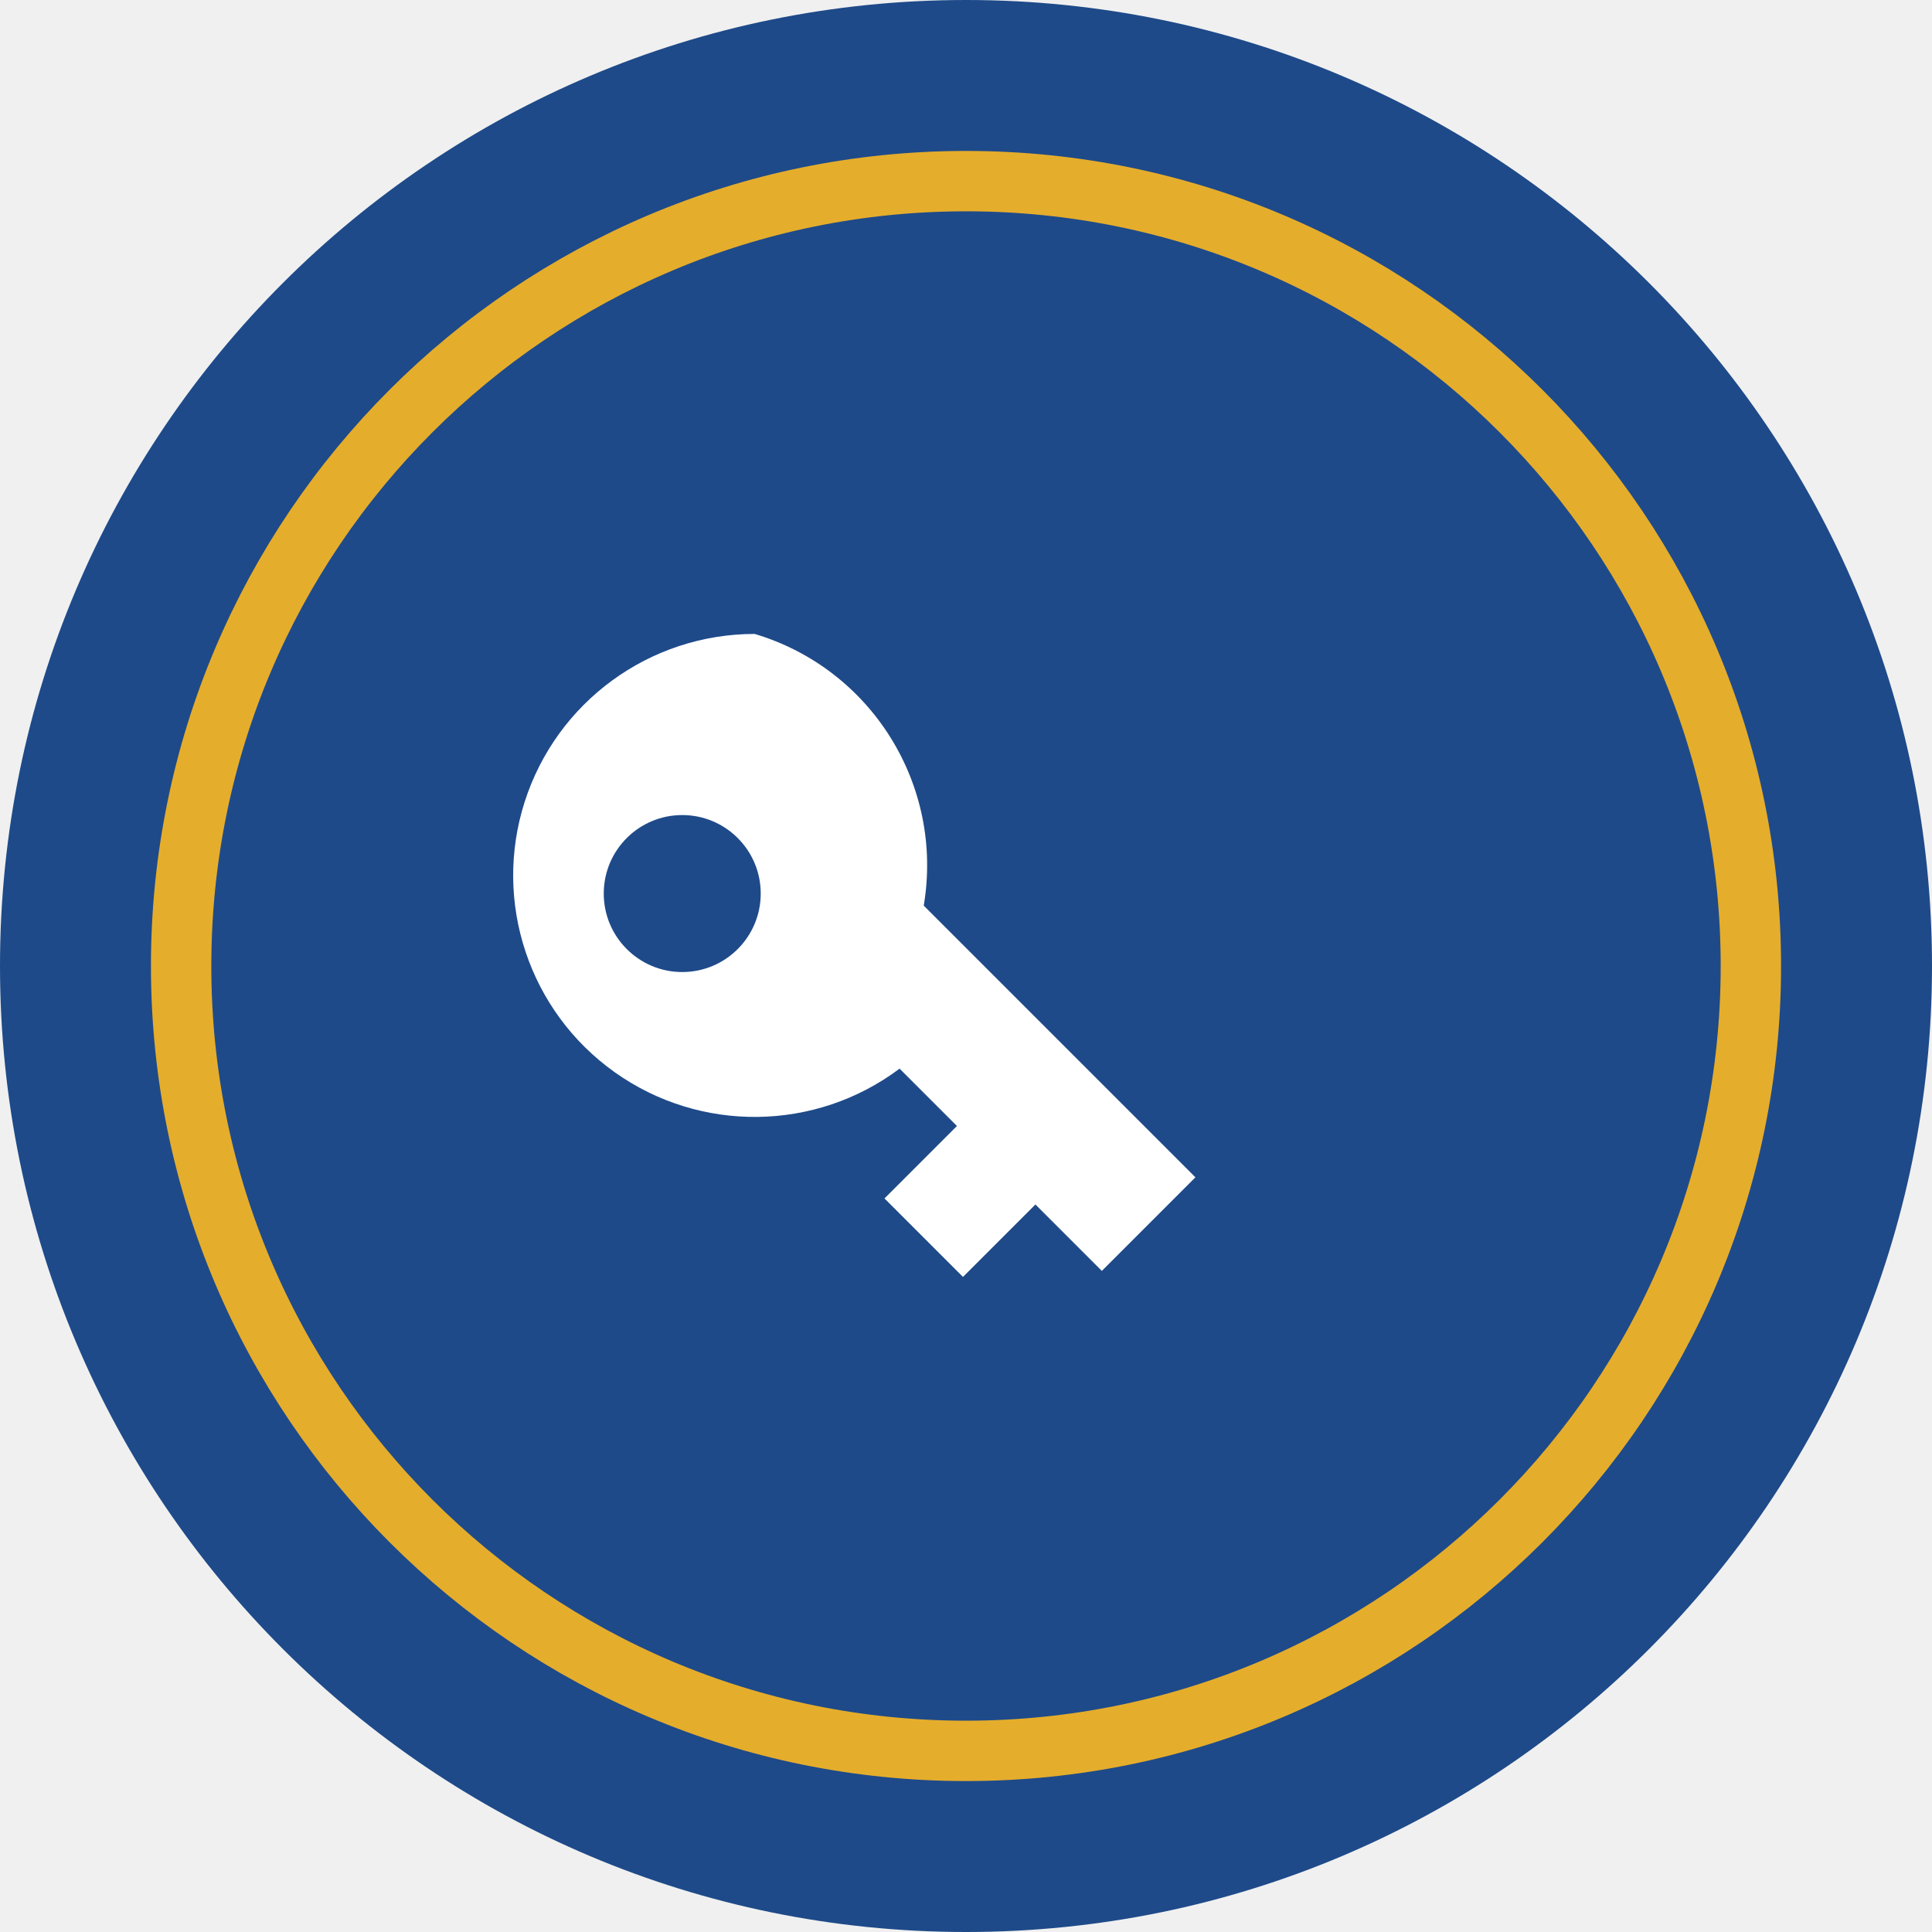
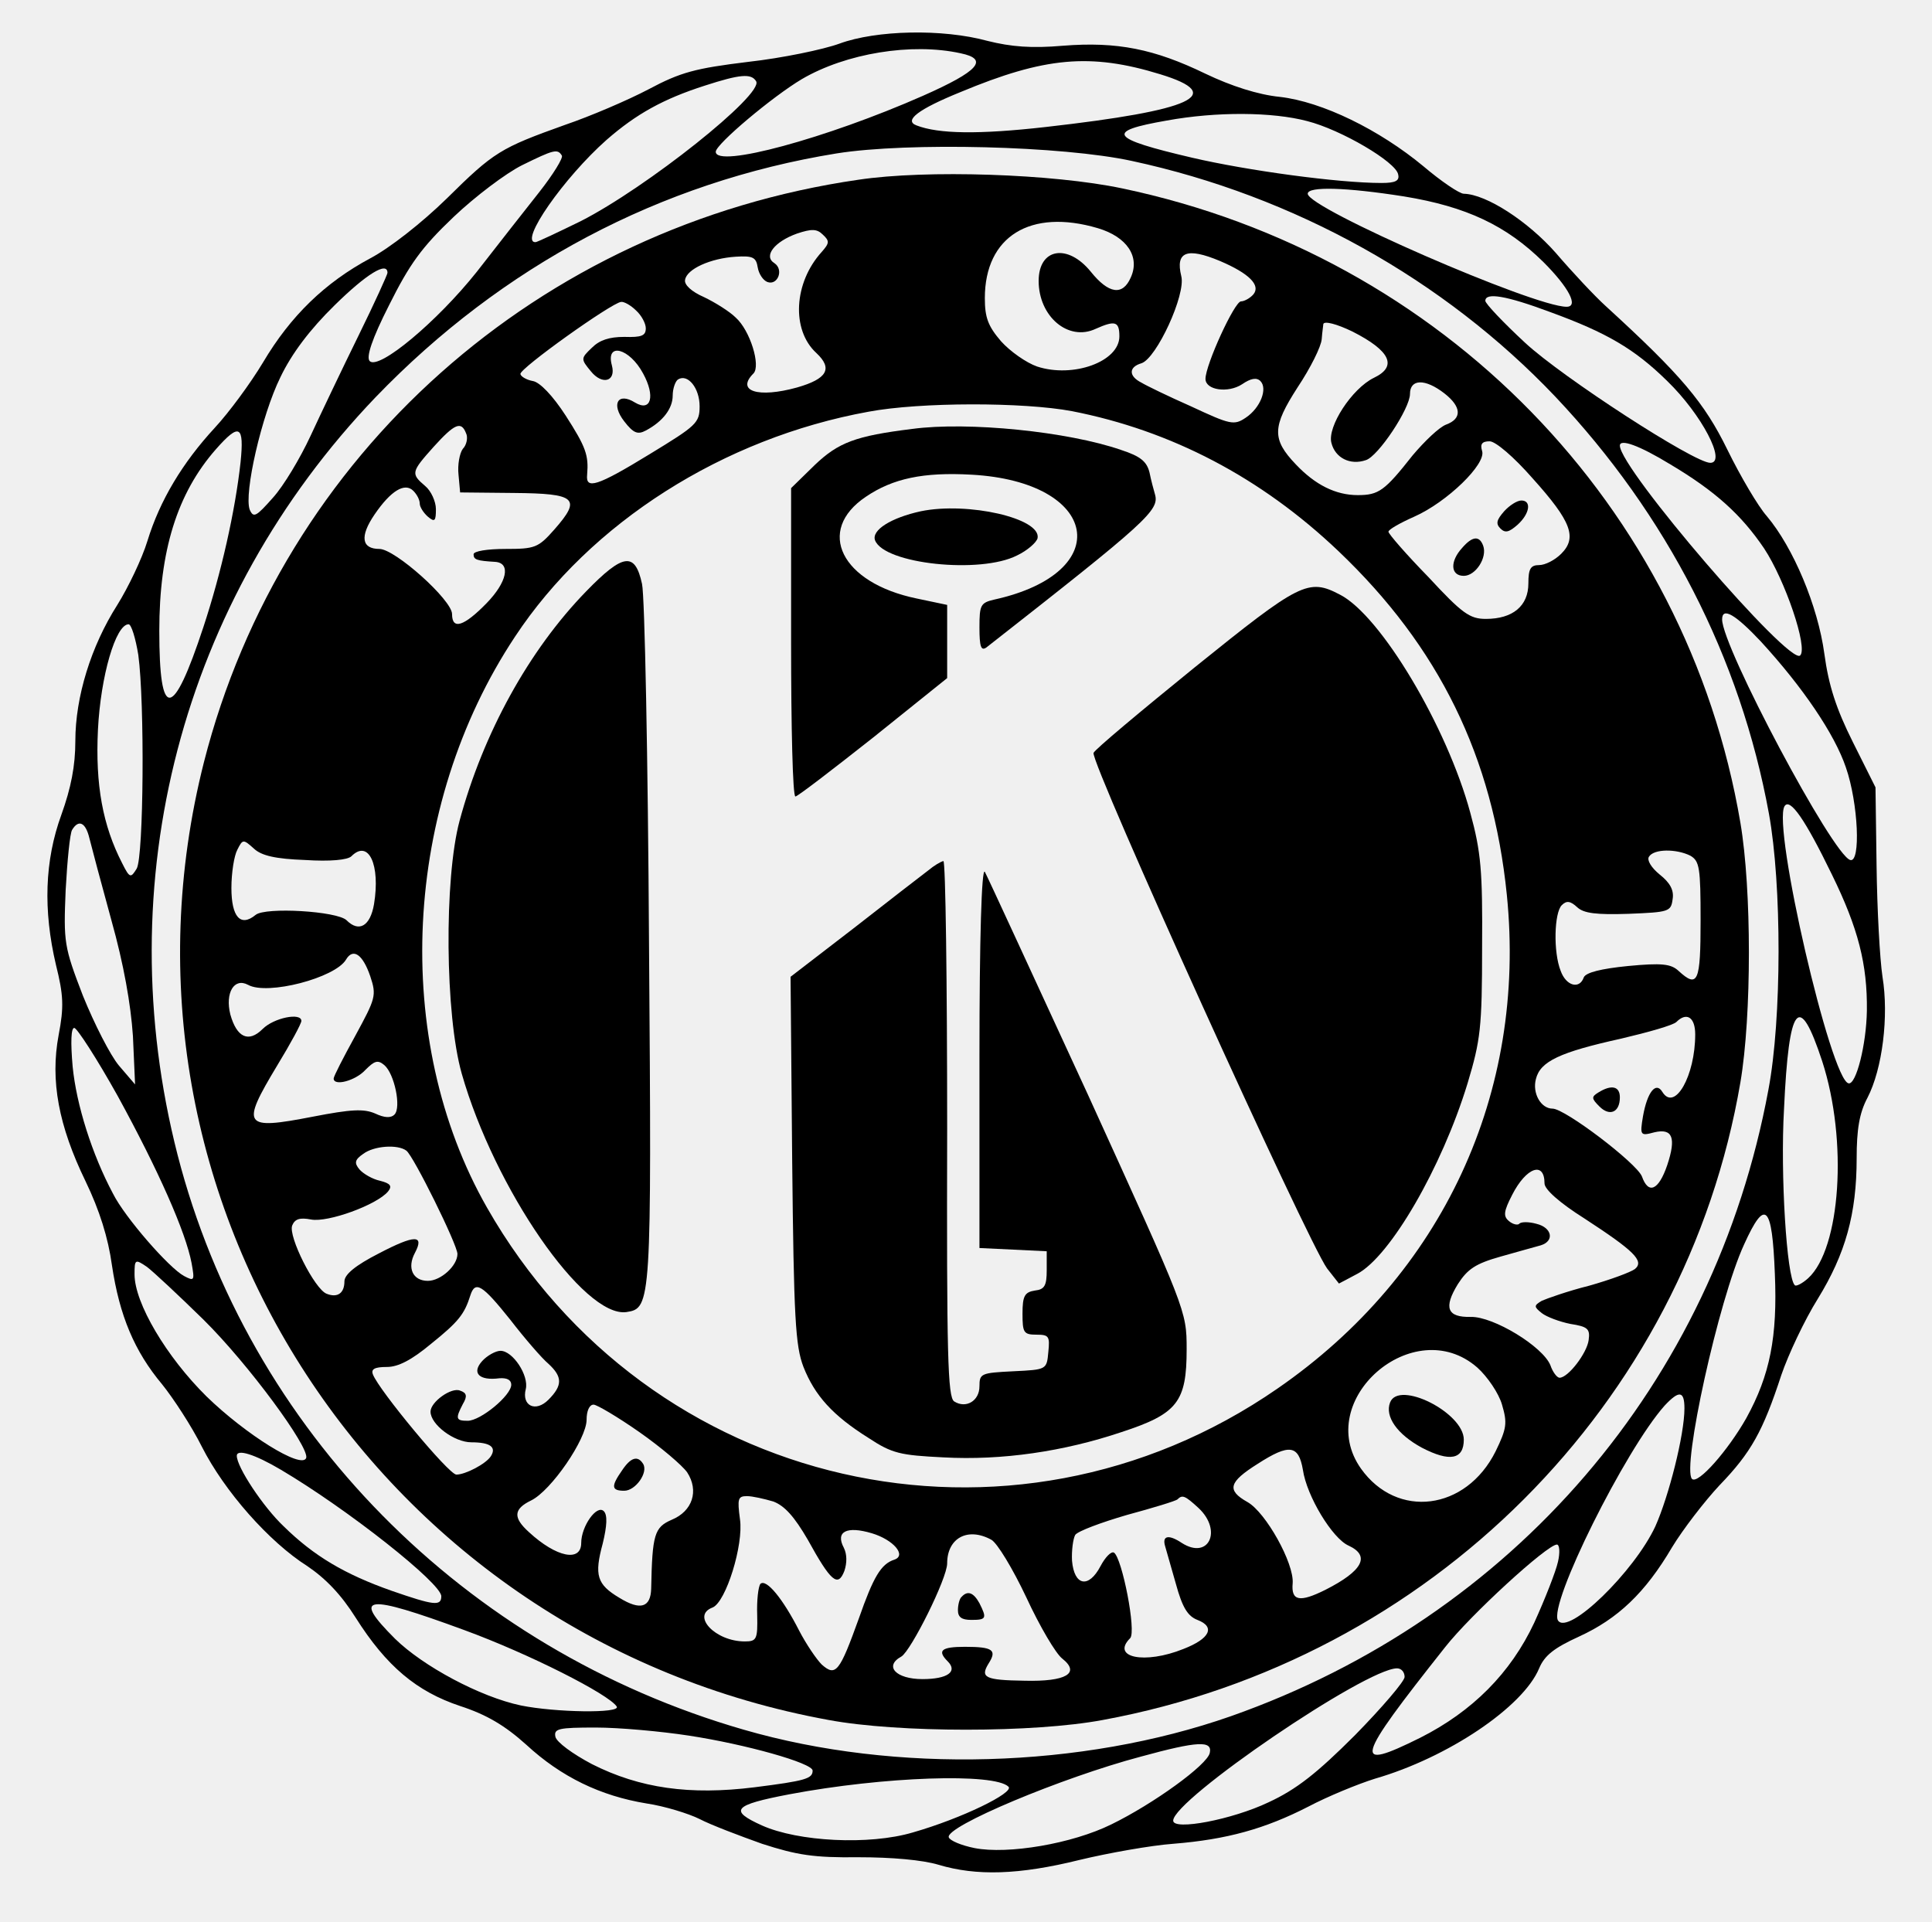
- <svg xmlns="http://www.w3.org/2000/svg" viewBox="0 0 64 64" role="img" aria-label="Key Club">
-   <circle cx="32" cy="32" r="32" fill="#1e4a89" />
-   <circle cx="32" cy="32" r="26" fill="none" stroke="#e5ad2c" stroke-width="2" />
-   <path d="M25 21a8 8 0 1 0 4.8 14.4l1.9 1.9-2.4 2.4 2.6 2.6 2.4-2.4 2.2 2.2 3.1-3.1-9-9A8 8 0 0 0 25 21Zm-2.4 6a2.6 2.6 0 1 1 0 5.2 2.6 2.6 0 0 1 0-5.2Z" fill="#ffffff" />
+ <svg xmlns="http://www.w3.org/2000/svg" version="1.0" width="359pt" height="357pt" viewBox="0 0 359 357" preserveAspectRatio="xMidYMid meet">
+   <g transform="translate(0,357) scale(0.1,-0.1)" fill="#000000" stroke="none">
+     <path d="M1560 3489 c-30 -11 -107 -27 -170 -34 -98 -12 -125 -19 -185 -51 -38 -20 -108 -50 -155 -66 -120 -43 -132 -50 -220 -137 -46 -45 -106 -92 -142 -111 -84 -45 -148 -107 -199 -193 -24 -40 -64 -94 -90 -122 -60 -65 -102 -135 -125 -210 -10 -33 -36 -87 -56 -119 -49 -77 -78 -171 -78 -253 0 -46 -8 -87 -26 -137 -31 -85 -34 -177 -10 -279 14 -56 15 -78 5 -130 -16 -85 0 -169 50 -272 26 -54 42 -105 49 -156 14 -94 42 -160 93 -221 21 -26 55 -78 74 -116 42 -83 125 -177 196 -222 34 -23 63 -53 90 -96 57 -90 113 -137 194 -164 49 -16 83 -36 123 -72 65 -60 138 -95 223 -109 34 -5 79 -19 99 -29 21 -11 74 -31 116 -46 65 -21 96 -26 179 -25 62 0 119 -5 149 -14 70 -21 149 -19 262 9 54 13 133 27 174 30 100 8 171 28 251 69 36 19 92 42 124 52 135 39 275 133 305 205 10 24 28 38 74 59 72 33 123 81 173 166 20 33 60 85 88 115 59 61 81 101 115 205 13 38 43 102 68 142 51 83 72 157 72 261 0 53 5 84 20 112 28 54 40 152 28 225 -5 33 -10 126 -11 206 l-2 146 -42 84 c-31 62 -45 105 -53 164 -12 89 -58 198 -107 256 -16 18 -49 74 -73 123 -43 88 -86 139 -226 267 -21 19 -63 64 -93 99 -52 59 -129 109 -171 110 -8 0 -42 23 -75 51 -82 68 -188 120 -267 129 -40 4 -90 20 -138 43 -95 46 -164 60 -265 52 -58 -5 -96 -2 -140 9 -84 23 -207 20 -275 -5z m225 -18 c53 -11 34 -33 -70 -79 -179 -79 -385 -135 -385 -104 0 14 106 103 160 135 82 48 204 68 295 48z m371 -39 c124 -38 61 -67 -213 -98 -124 -14 -199 -13 -240 3 -24 9 3 30 82 62 156 65 241 73 371 33z m-751 -13 c15 -24 -204 -198 -326 -260 -43 -21 -81 -39 -84 -39 -31 0 53 120 132 190 55 48 105 76 183 101 65 21 86 23 95 8z m1024 -74 c63 -16 165 -76 169 -99 3 -12 -5 -16 -31 -16 -80 0 -249 23 -352 47 -154 36 -162 49 -47 69 93 17 197 16 261 -1z m-326 -74 c302 -65 580 -220 787 -438 207 -219 344 -485 397 -775 24 -132 24 -381 -1 -513 -101 -545 -474 -979 -999 -1164 -277 -97 -622 -107 -905 -25 -520 150 -920 556 -1052 1068 -130 507 7 1031 368 1408 235 244 529 400 857 453 132 21 419 14 548 -14z m-1059 10 c3 -4 -16 -35 -42 -68 -26 -33 -78 -99 -116 -148 -74 -93 -182 -183 -199 -166 -7 7 4 41 36 104 38 76 60 107 120 164 40 38 97 81 127 96 59 29 66 31 74 18z m1565 -76 c116 -19 190 -54 259 -122 47 -47 66 -83 43 -83 -61 0 -481 183 -481 210 0 14 71 12 179 -5z m-1889 -142 c0 -3 -24 -56 -54 -117 -30 -61 -70 -145 -89 -186 -19 -41 -50 -93 -70 -115 -31 -35 -36 -38 -43 -22 -11 30 22 175 57 246 21 44 55 89 101 134 59 58 98 82 98 60z m2161 -73 c104 -38 156 -68 217 -128 64 -62 111 -152 80 -152 -30 0 -275 159 -344 223 -41 38 -74 73 -74 78 0 16 38 10 121 -21z m-2434 -279 c-10 -91 -36 -206 -69 -306 -57 -173 -82 -175 -82 -7 0 148 33 255 105 337 44 50 53 45 46 -24z m2657 -4 c84 -50 132 -94 174 -156 39 -59 82 -185 67 -199 -20 -19 -335 347 -335 390 0 13 35 1 94 -35z m168 -329 c78 -85 137 -172 158 -234 23 -66 28 -178 8 -172 -33 10 -238 396 -238 447 0 24 25 9 72 -41z m-3015 -25 c12 -88 10 -375 -3 -397 -11 -18 -13 -18 -27 10 -36 70 -50 145 -45 248 5 100 33 196 57 196 5 0 13 -26 18 -57z m3147 -408 c49 -100 66 -167 65 -253 -1 -63 -20 -138 -34 -135 -33 6 -142 477 -119 515 10 16 38 -24 88 -127z m-3238 68 c4 -16 22 -84 41 -153 23 -82 36 -156 40 -215 l4 -90 -30 35 c-16 19 -46 78 -67 130 -35 91 -36 99 -32 196 3 55 8 106 12 112 12 20 25 14 32 -15z m3220 -415 c48 -148 34 -348 -26 -403 -11 -10 -23 -16 -25 -13 -15 14 -27 206 -20 327 9 196 28 220 71 89z m-3167 -65 c75 -137 126 -252 137 -310 6 -33 5 -34 -14 -24 -28 15 -110 109 -132 153 -39 73 -68 165 -75 236 -4 46 -3 72 3 72 5 0 42 -57 81 -127z m3079 -330 c5 -117 -9 -188 -53 -268 -34 -60 -90 -124 -101 -113 -19 20 49 332 97 436 39 86 52 74 57 -55z m-2920 -85 c84 -83 197 -237 191 -257 -8 -22 -113 44 -185 114 -75 74 -134 174 -134 227 0 28 1 29 23 14 12 -9 59 -53 105 -98z m2752 -165 c0 -49 -29 -163 -54 -219 -39 -84 -162 -204 -181 -175 -18 30 125 317 198 399 27 29 37 28 37 -5z m-2608 -114 c125 -74 298 -211 298 -235 0 -19 -14 -17 -92 10 -88 31 -145 65 -201 120 -38 36 -87 110 -87 131 0 13 33 3 82 -26z m2373 -171 c-4 -18 -24 -69 -44 -113 -44 -94 -115 -165 -212 -214 -127 -63 -122 -44 46 168 47 60 190 191 208 191 5 0 6 -15 2 -32z m-2032 -127 c120 -44 268 -119 283 -142 8 -13 -114 -11 -178 2 -76 16 -182 73 -234 124 -81 81 -56 84 129 16z m1747 -87 c0 -8 -42 -57 -92 -108 -71 -71 -109 -101 -161 -125 -67 -32 -177 -53 -177 -34 0 39 358 283 416 283 8 0 14 -7 14 -16z m-1330 -109 c105 -16 230 -51 230 -65 0 -15 -13 -19 -108 -31 -120 -15 -213 -2 -302 43 -36 19 -66 41 -68 51 -3 15 6 17 75 17 43 0 121 -7 173 -15z m968 -32 c-4 -22 -105 -95 -183 -133 -73 -36 -192 -56 -254 -44 -25 5 -46 14 -48 20 -7 20 210 111 357 150 106 29 133 30 128 7z m-374 -63 c11 -11 -87 -59 -178 -85 -81 -24 -213 -17 -280 13 -62 28 -54 38 51 58 175 33 381 40 407 14z" />
+     <path d="M1595 3236 c-594 -86 -1070 -510 -1216 -1082 -206 -813 326 -1628 1161 -1780 129 -24 381 -24 509 0 609 112 1083 587 1185 1185 21 124 21 358 0 482 -100 589 -553 1054 -1149 1179 -128 27 -364 35 -490 16z m445 -90 c54 -16 79 -53 61 -92 -15 -34 -41 -30 -74 11 -43 53 -97 44 -97 -17 0 -66 55 -113 106 -89 36 16 44 14 44 -14 0 -47 -86 -78 -153 -56 -20 7 -50 28 -67 47 -24 28 -30 44 -30 80 0 115 85 167 210 130z m-513 -44 c-52 -57 -57 -145 -10 -188 31 -29 20 -48 -36 -64 -72 -20 -114 -7 -81 26 14 14 -6 80 -33 104 -11 11 -38 28 -59 38 -23 10 -37 23 -35 32 3 20 47 40 94 43 32 2 38 -1 41 -20 2 -12 10 -24 18 -27 19 -7 31 23 13 35 -21 13 0 40 42 55 27 9 37 9 48 -2 13 -12 12 -16 -2 -32z m740 -17 c54 -23 76 -45 62 -62 -6 -7 -17 -13 -23 -13 -12 0 -66 -118 -66 -144 0 -21 42 -27 68 -10 16 11 27 13 34 6 14 -14 0 -50 -27 -68 -22 -15 -29 -13 -102 21 -43 19 -84 39 -92 44 -24 12 -24 29 0 36 28 9 83 128 74 162 -11 45 10 54 72 28z m-1085 -92 c10 -9 18 -24 18 -33 0 -14 -8 -17 -40 -16 -28 0 -46 -6 -60 -20 -21 -20 -21 -21 -2 -44 21 -26 47 -19 39 11 -12 44 33 32 58 -15 23 -42 15 -72 -15 -54 -32 20 -45 -3 -20 -35 17 -22 25 -25 40 -17 32 17 50 41 50 65 0 13 5 27 10 30 18 11 40 -16 40 -50 0 -31 -6 -36 -93 -89 -98 -60 -119 -66 -116 -38 3 36 -2 51 -40 110 -24 37 -48 62 -61 64 -11 2 -22 8 -23 13 -2 10 169 132 187 134 5 1 18 -6 28 -16z m1331 -39 c71 -36 84 -65 40 -86 -41 -20 -87 -91 -79 -121 7 -28 35 -42 64 -32 23 7 82 96 82 123 0 28 28 29 64 1 32 -25 33 -47 3 -58 -13 -5 -40 -31 -62 -57 -52 -66 -63 -74 -102 -74 -41 0 -79 19 -115 57 -45 47 -44 70 3 143 24 36 44 76 45 90 1 14 3 26 3 28 2 6 25 0 54 -14z m-521 -148 c184 -36 351 -123 495 -260 187 -178 287 -382 313 -639 37 -368 -119 -705 -426 -917 -497 -344 -1169 -190 -1469 336 -178 312 -157 746 52 1061 140 212 387 369 657 418 96 18 288 18 378 1z m-1126 -41 c4 -8 1 -22 -6 -29 -6 -8 -10 -30 -8 -48 l3 -33 100 -1 c116 -1 126 -10 75 -68 -30 -34 -36 -36 -91 -36 -33 0 -59 -4 -59 -10 0 -10 6 -12 40 -14 30 -2 22 -38 -16 -77 -42 -43 -64 -50 -64 -20 0 26 -106 121 -135 121 -33 0 -37 23 -9 64 30 44 56 60 72 44 7 -7 12 -17 12 -24 0 -6 7 -17 15 -24 13 -11 15 -8 15 14 0 14 -9 34 -20 43 -27 23 -26 26 16 73 39 43 51 48 60 25z m1982 -84 c72 -80 83 -110 53 -140 -12 -12 -30 -21 -41 -21 -16 0 -20 -7 -20 -34 0 -42 -29 -66 -79 -66 -30 0 -44 10 -107 78 -41 42 -74 80 -74 84 0 4 21 16 48 28 61 27 134 98 126 122 -4 13 0 18 14 18 11 0 45 -29 80 -69z m-2281 -709 c46 -3 79 0 86 7 32 32 54 -16 42 -89 -7 -41 -28 -53 -51 -30 -17 17 -151 25 -169 10 -28 -23 -45 -4 -45 50 0 28 5 60 11 71 10 20 11 20 31 2 14 -13 40 -19 95 -21z m2574 8 c17 -10 19 -22 19 -120 0 -115 -5 -127 -41 -94 -14 13 -31 15 -94 9 -50 -5 -78 -12 -82 -21 -8 -23 -33 -16 -43 12 -14 35 -12 108 2 122 9 9 16 8 29 -4 12 -11 35 -14 95 -12 75 3 79 4 82 27 3 17 -5 31 -24 46 -16 13 -24 27 -20 33 9 15 51 15 77 2z m-2453 -224 c12 -36 10 -41 -28 -111 -22 -40 -40 -75 -40 -79 0 -15 41 -4 59 16 17 17 23 19 35 9 19 -16 32 -79 19 -92 -7 -7 -19 -6 -36 2 -21 9 -44 8 -116 -6 -129 -25 -134 -18 -66 95 25 41 45 78 45 83 0 16 -51 6 -72 -15 -26 -26 -48 -16 -60 27 -10 40 7 69 33 55 36 -20 162 13 182 47 13 22 31 10 45 -31z m2462 -108 c0 -77 -38 -144 -61 -107 -12 20 -28 0 -36 -45 -6 -36 -5 -37 21 -30 34 8 41 -10 24 -61 -16 -47 -35 -55 -47 -21 -10 25 -143 126 -166 126 -22 0 -38 29 -31 55 8 33 45 50 158 75 51 12 97 25 103 31 19 19 35 9 35 -23z m-2395 -216 c13 -9 95 -175 95 -192 0 -22 -31 -50 -55 -50 -28 0 -39 24 -24 52 18 34 0 34 -67 -1 -43 -22 -64 -39 -64 -52 0 -22 -13 -31 -33 -23 -22 8 -72 107 -64 127 5 12 14 15 35 11 31 -6 122 27 143 52 8 10 5 15 -15 20 -14 3 -31 13 -38 21 -10 12 -9 18 7 29 20 15 64 18 80 6z m2115 -61 c0 -11 28 -36 74 -65 92 -60 112 -79 94 -94 -8 -6 -46 -20 -85 -31 -40 -10 -79 -24 -88 -28 -15 -9 -15 -11 0 -23 9 -7 33 -16 53 -20 32 -5 37 -9 34 -30 -3 -24 -38 -70 -54 -70 -5 0 -13 11 -17 23 -14 35 -106 91 -148 90 -44 -1 -51 17 -24 61 18 28 33 38 79 51 31 9 65 18 75 21 26 8 21 33 -8 40 -14 4 -29 4 -32 0 -3 -3 -12 -1 -19 5 -11 9 -10 18 6 49 26 51 60 63 60 21z m-1922 -253 c27 -35 59 -72 71 -82 26 -24 27 -40 0 -67 -24 -24 -50 -11 -42 20 6 25 -24 71 -47 71 -9 0 -25 -9 -34 -19 -20 -22 -6 -37 32 -32 14 1 22 -3 22 -12 0 -20 -57 -67 -81 -67 -22 0 -23 4 -9 31 9 15 7 21 -5 25 -16 7 -55 -21 -55 -39 0 -24 44 -57 76 -57 35 0 47 -9 36 -26 -9 -14 -47 -34 -64 -34 -14 0 -144 157 -155 186 -4 10 3 14 26 14 21 0 46 13 82 43 51 41 62 55 73 90 9 28 22 20 74 -45z m1797 -89 c19 -17 40 -48 46 -69 10 -34 9 -44 -12 -87 -55 -110 -183 -126 -250 -32 -90 127 98 291 216 188z m-1557 -120 c40 -28 80 -62 89 -75 22 -34 10 -72 -29 -88 -32 -14 -36 -27 -38 -128 -1 -35 -20 -41 -59 -17 -42 25 -47 42 -31 101 8 33 9 53 2 60 -13 13 -42 -28 -42 -59 0 -36 -46 -27 -97 20 -30 27 -29 43 4 59 37 18 103 114 103 150 0 16 5 28 13 28 6 0 45 -23 85 -51z m1233 -70 c7 -49 55 -128 85 -141 41 -19 26 -47 -43 -82 -48 -24 -64 -21 -61 12 3 37 -50 132 -84 151 -39 22 -35 37 19 71 59 38 76 35 84 -11z m-984 -59 c21 -8 39 -28 64 -71 43 -78 56 -89 68 -58 5 15 5 31 -1 43 -16 30 5 41 52 27 40 -12 65 -41 42 -49 -25 -8 -39 -32 -66 -109 -36 -100 -43 -109 -69 -86 -10 10 -29 38 -42 63 -30 59 -61 97 -72 87 -4 -5 -7 -31 -6 -58 1 -45 -1 -49 -23 -49 -55 0 -100 48 -60 63 25 10 58 117 51 164 -5 38 -4 43 13 43 10 0 32 -5 49 -10z m790 -12 c45 -42 19 -97 -31 -65 -24 16 -37 14 -31 -6 2 -7 11 -38 20 -70 12 -44 22 -60 40 -67 34 -13 23 -35 -26 -54 -72 -29 -135 -16 -99 20 12 12 -15 149 -30 159 -5 3 -16 -8 -25 -25 -22 -42 -49 -37 -53 10 -1 19 2 41 6 48 5 7 48 23 96 37 48 13 91 26 94 29 9 9 14 7 39 -16z m-385 -59 c11 -6 40 -54 65 -107 25 -54 55 -105 67 -114 34 -27 7 -43 -70 -41 -74 1 -83 6 -67 32 16 25 8 31 -44 31 -44 0 -52 -7 -32 -27 19 -19 0 -33 -47 -33 -49 0 -72 24 -39 42 18 11 85 145 85 173 0 47 38 68 82 44z" />
+     <path d="M1695 2773 c-105 -13 -137 -25 -181 -67 l-44 -43 0 -286 c0 -158 3 -287 8 -287 4 0 69 50 145 110 l137 110 0 68 0 68 -57 12 c-140 29 -188 126 -94 189 50 34 107 46 196 41 238 -13 269 -182 43 -232 -26 -6 -28 -10 -28 -52 0 -36 3 -44 13 -37 300 235 322 255 313 285 -2 7 -7 25 -10 40 -5 20 -16 30 -53 42 -98 34 -284 53 -388 39z" />
+     <path d="M1711 2620 c-55 -12 -92 -35 -85 -54 17 -44 196 -63 264 -28 19 9 36 24 38 32 7 37 -130 68 -217 50z" />
+     <path d="M1089 2471 c-106 -109 -191 -263 -235 -426 -29 -108 -27 -361 4 -470 61 -214 227 -454 306 -443 46 7 47 14 42 683 -2 347 -8 648 -13 670 -13 60 -35 57 -104 -14z" />
+     <path d="M2220 2330 c-101 -82 -186 -153 -188 -159 -6 -18 398 -909 434 -958 l22 -28 34 18 c61 32 157 197 205 354 24 80 27 103 27 253 1 142 -2 177 -22 250 -43 159 -166 366 -242 405 -59 31 -74 23 -270 -135z" />
+     <path d="M1724 1952 c-12 -9 -74 -57 -138 -107 l-117 -90 3 -340 c3 -295 6 -346 21 -385 21 -53 54 -90 121 -132 44 -29 59 -32 139 -36 109 -6 224 11 331 47 104 34 121 56 121 154 0 72 -1 72 -183 472 -101 219 -187 406 -192 415 -6 9 -10 -125 -10 -342 l0 -357 63 -3 62 -3 0 -35 c0 -29 -4 -36 -22 -38 -19 -3 -23 -10 -23 -43 0 -35 2 -39 26 -39 23 0 25 -3 22 -32 -3 -33 -3 -33 -65 -36 -60 -3 -63 -4 -63 -28 0 -27 -25 -42 -47 -28 -12 8 -14 86 -13 507 0 273 -3 497 -7 497 -5 -1 -17 -8 -29 -18z" />
+     <path d="M2795 2620 c-14 -16 -16 -23 -7 -32 9 -9 16 -7 32 7 23 21 26 45 7 45 -8 0 -22 -9 -32 -20z" />
+     <path d="M2717 2552 c-23 -25 -22 -52 3 -52 22 0 44 34 36 56 -7 19 -20 18 -39 -4z" />
+     <path d="M2970 1540 c-13 -8 -13 -11 2 -26 19 -19 38 -11 38 17 0 21 -16 24 -40 9z" />
+     <path d="M2583 964 c-10 -26 13 -59 59 -84 52 -27 78 -22 78 15 0 50 -121 111 -137 69z" />
+     <path d="M1156 838 c-21 -30 -20 -38 4 -38 21 0 45 34 35 50 -10 16 -23 12 -39 -12z" />
+     <path d="M1787 603 c-4 -3 -7 -15 -7 -25 0 -13 7 -18 25 -18 28 0 29 3 15 31 -11 20 -22 24 -33 12z" />
+   </g>
</svg>
